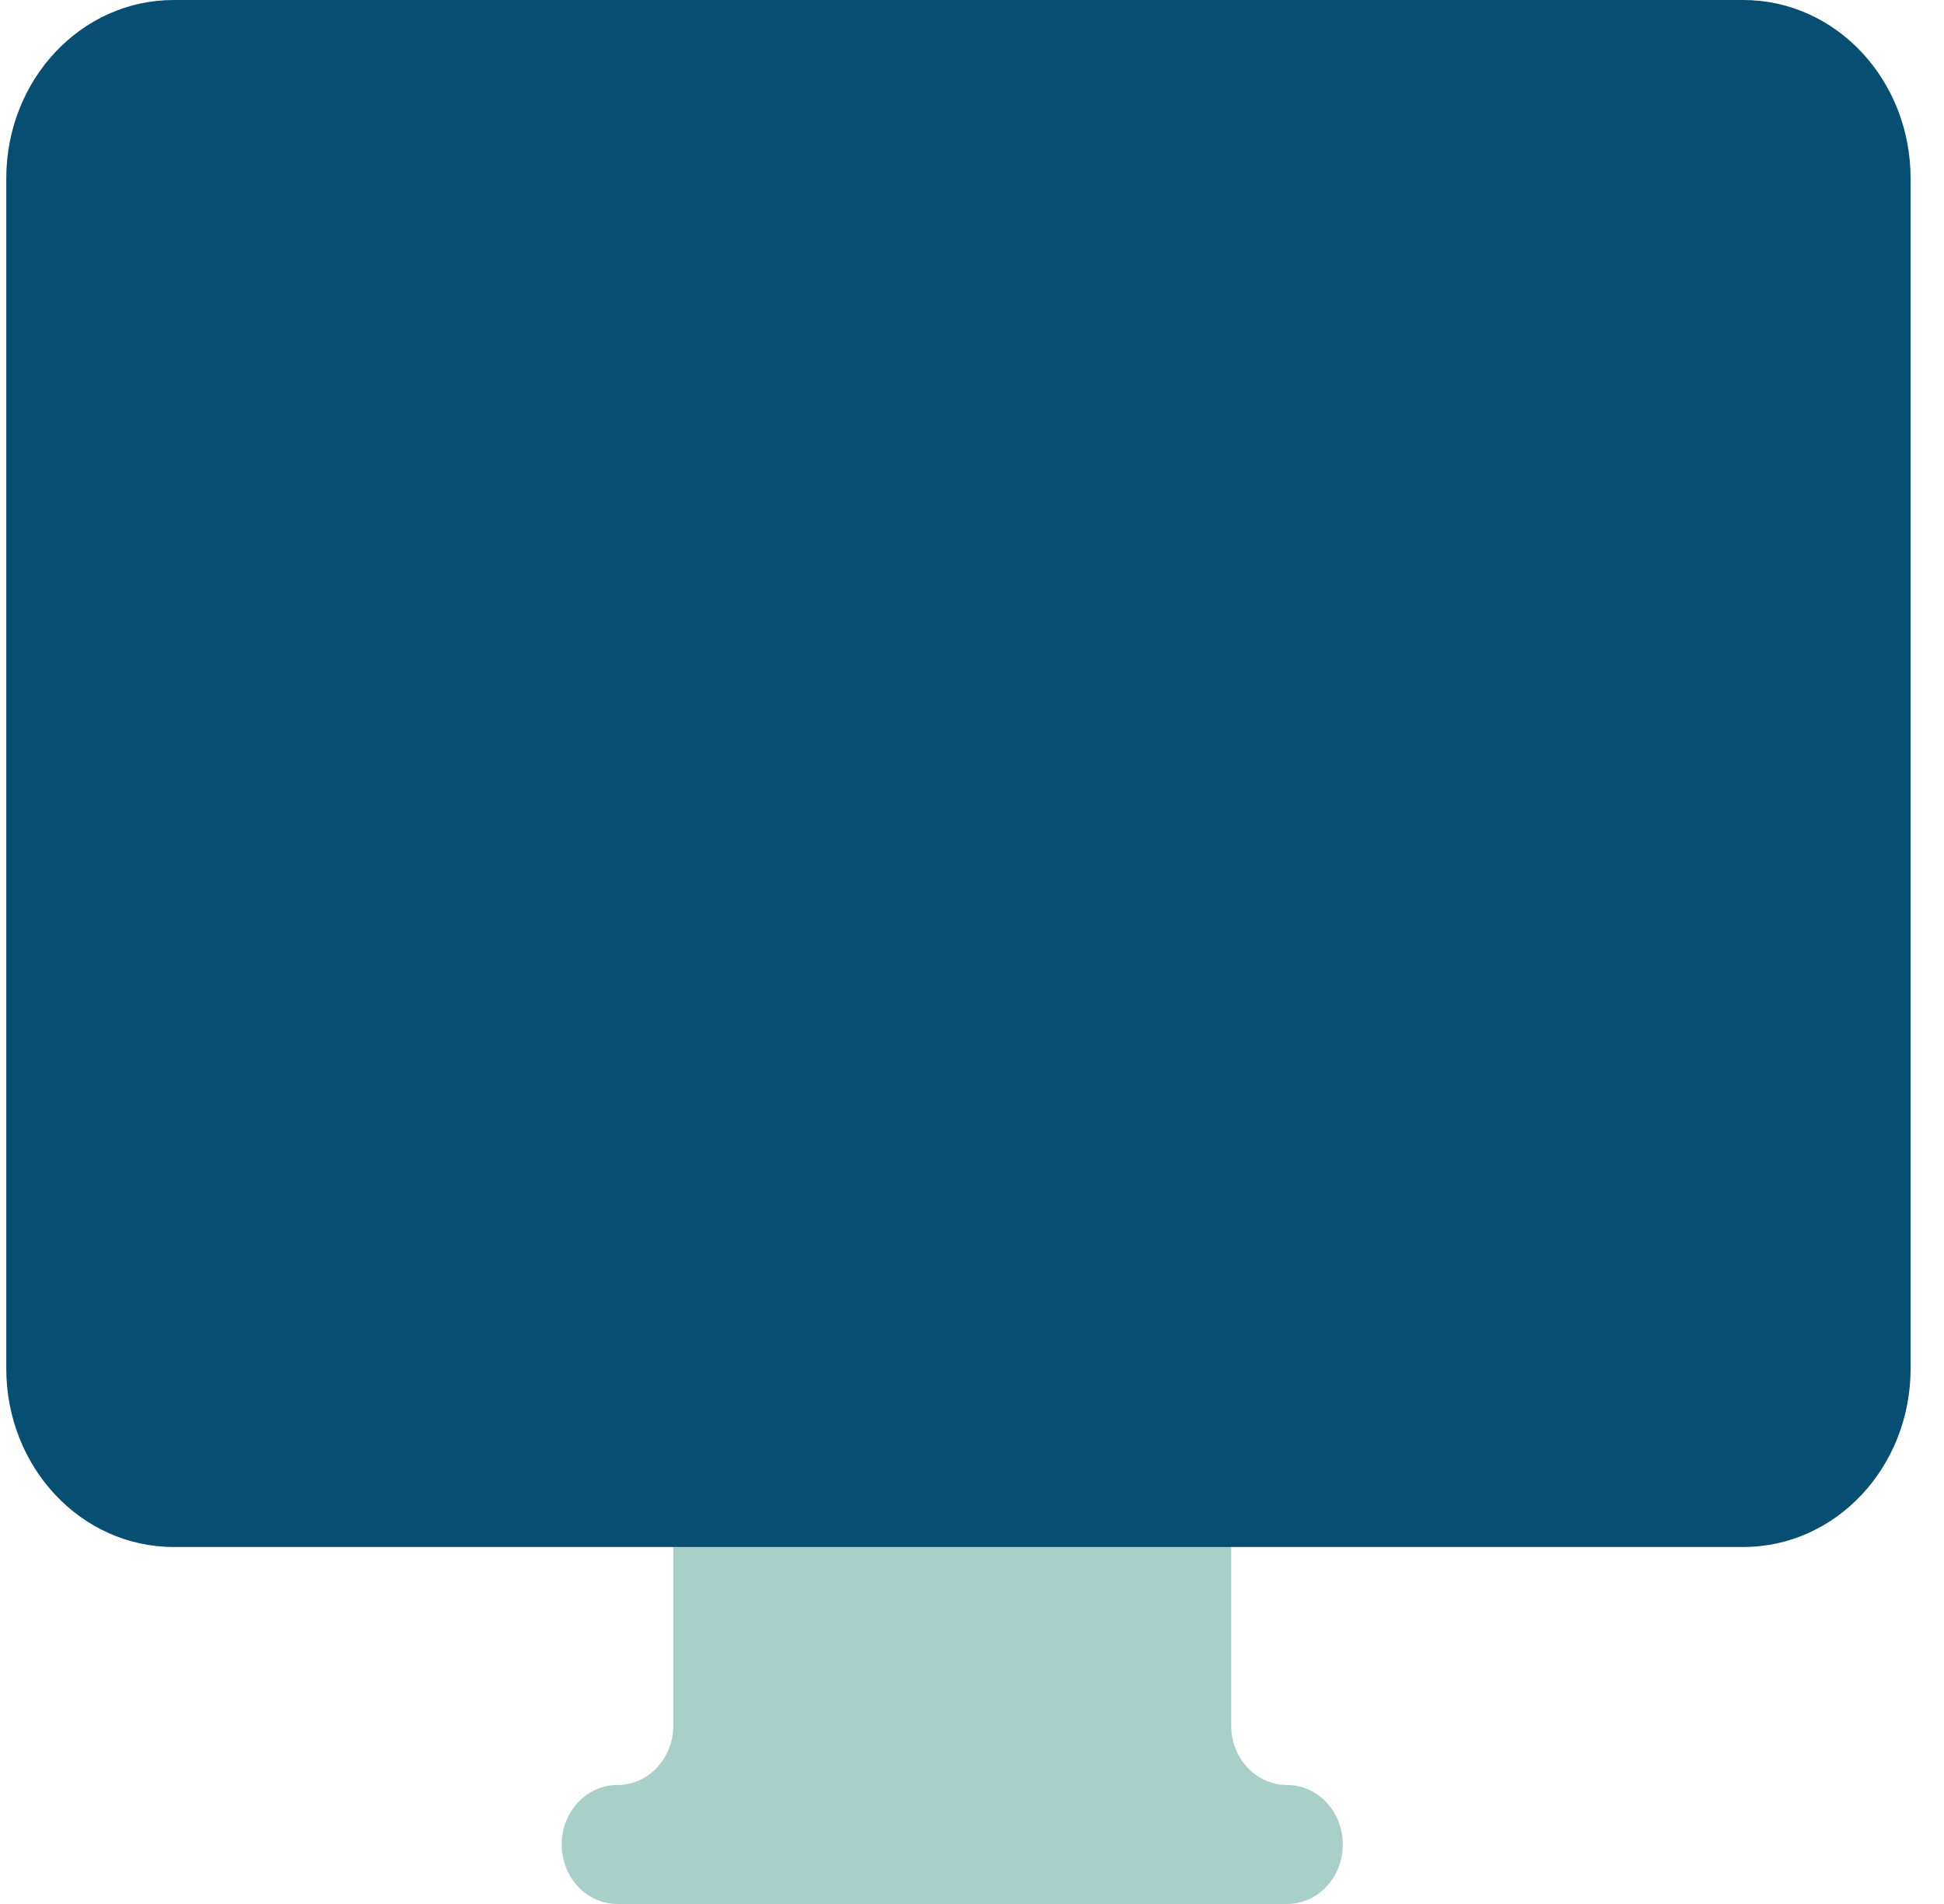
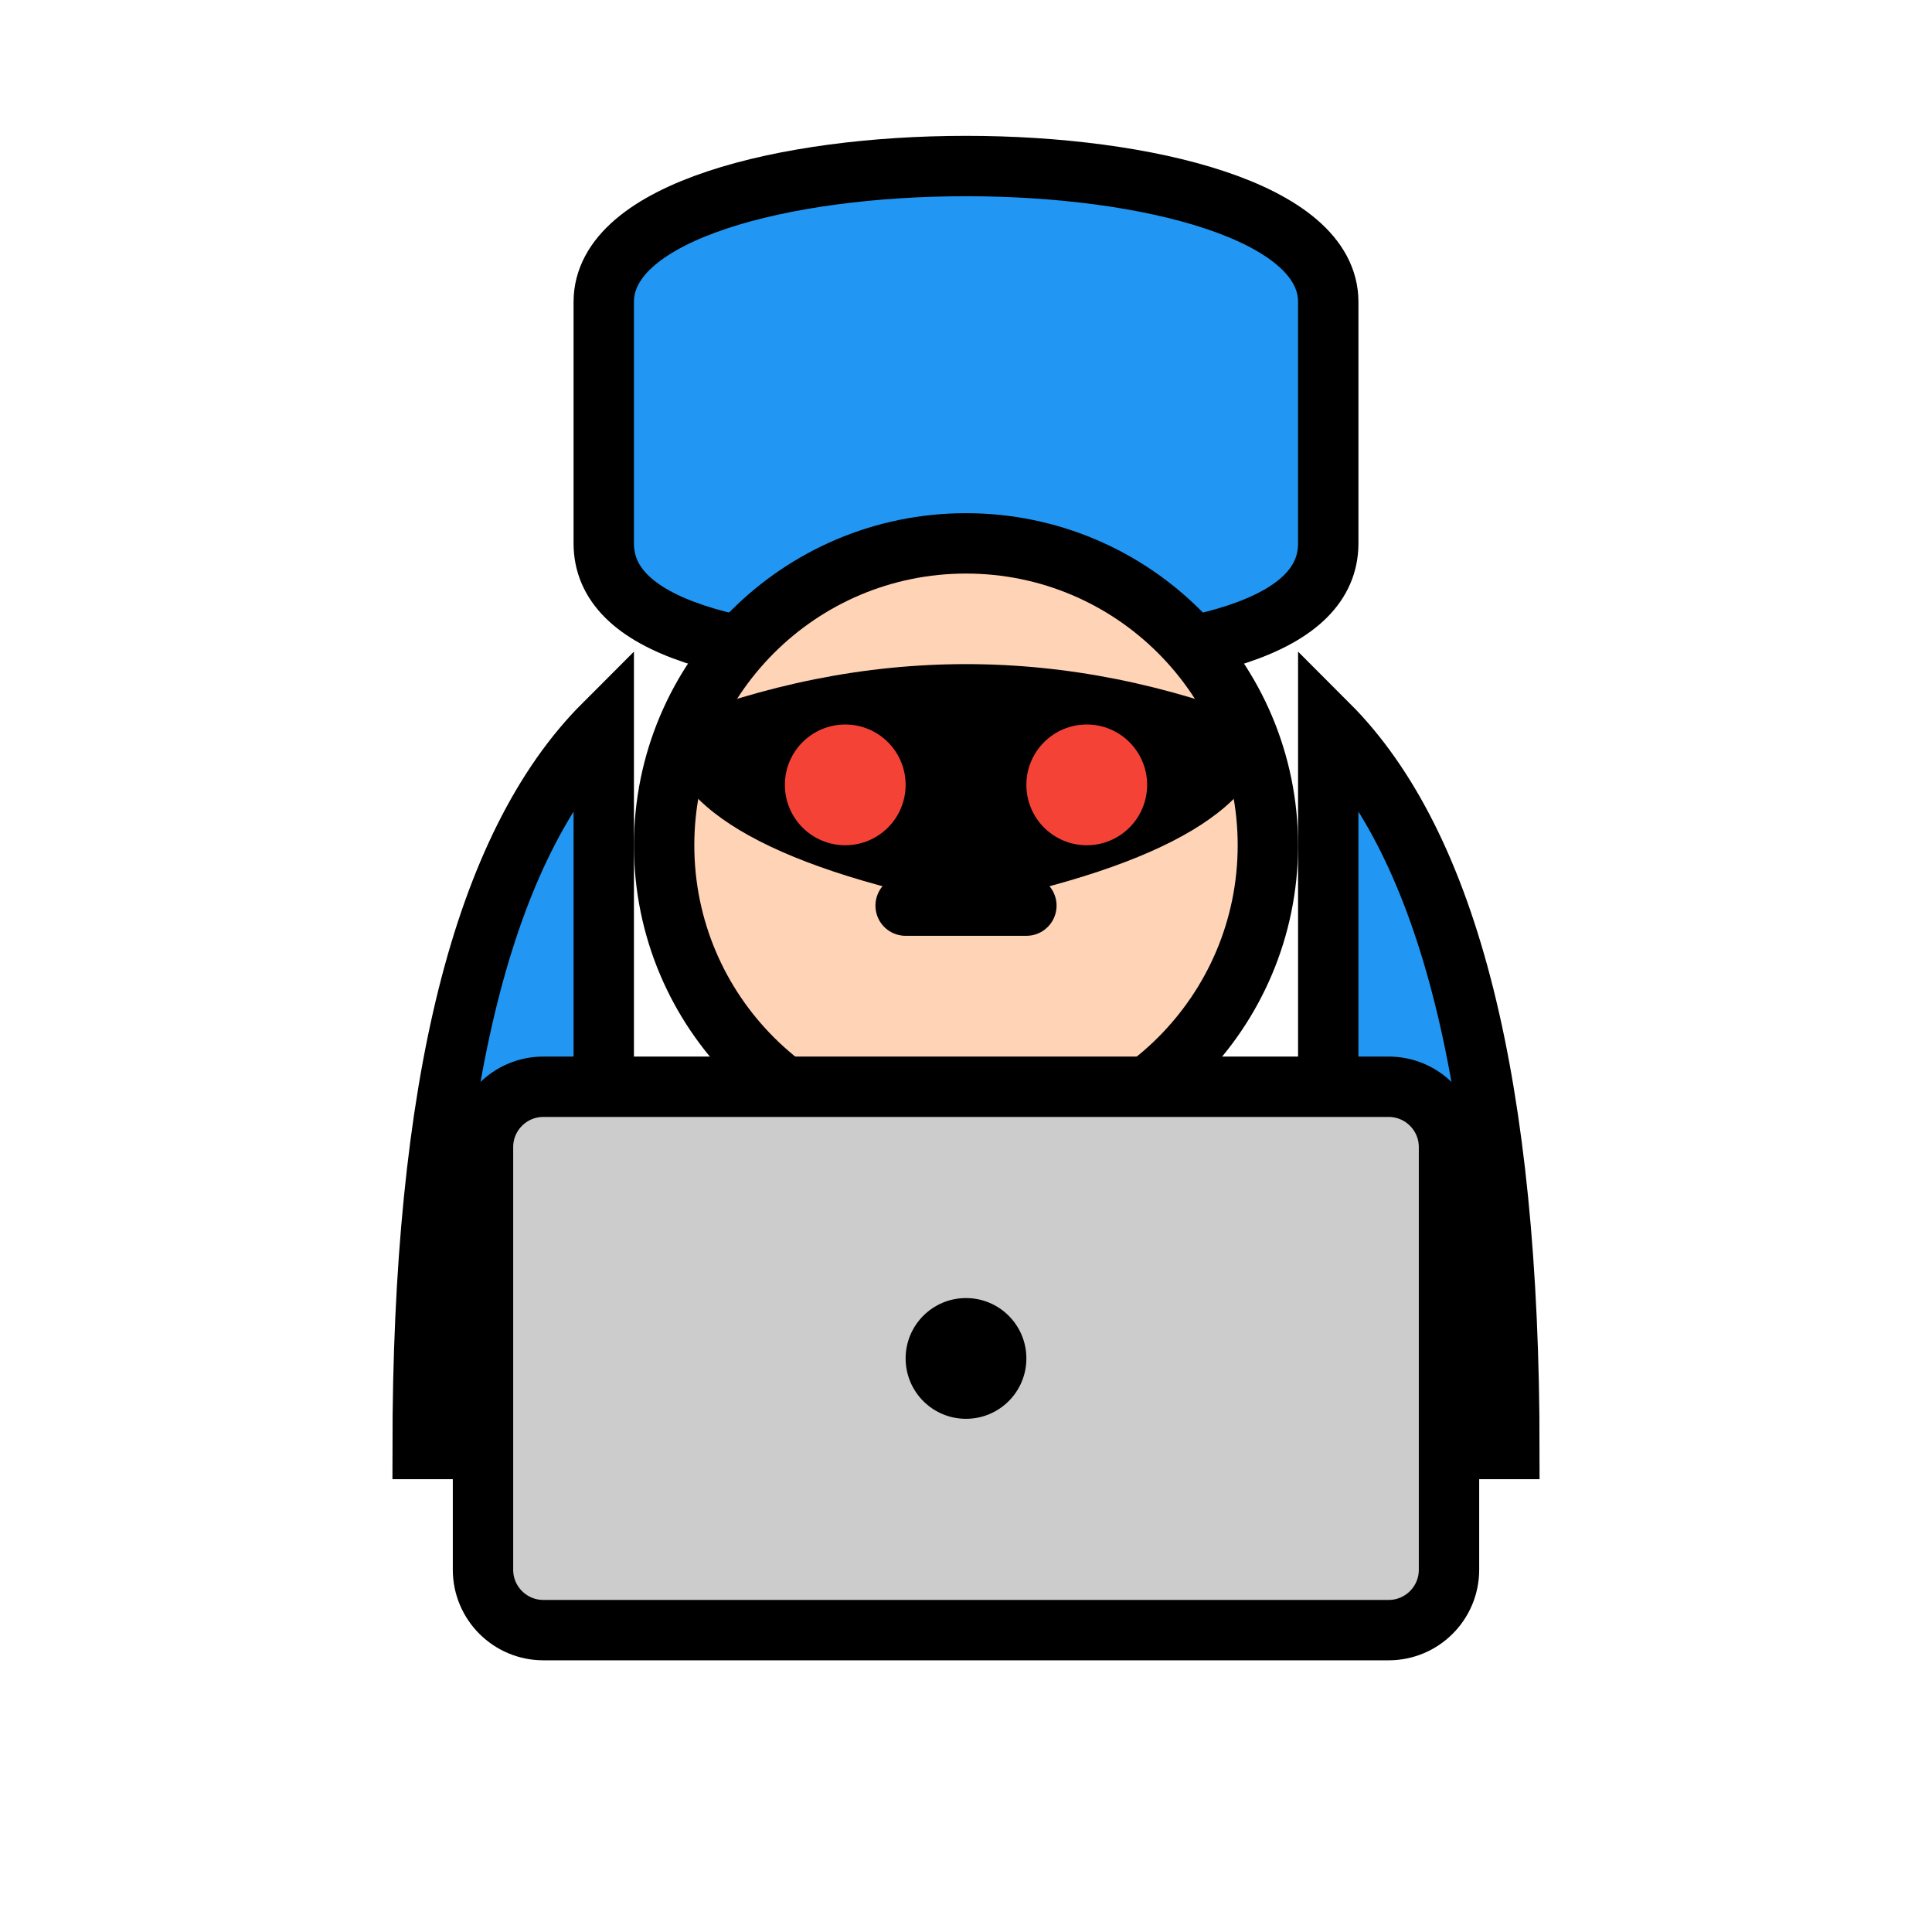
- <svg xmlns="http://www.w3.org/2000/svg" width="49" height="48" viewBox="0 0 49 48" fill="none">
-   <path d="M32.44 45C31.661 45 31.033 44.33 31.033 43.5V37.5C31.033 36.67 30.405 36 29.627 36H18.377C17.599 36 16.971 36.67 16.971 37.5V43.5C16.971 44.33 16.343 45 15.565 45C14.786 45 14.158 45.67 14.158 46.5C14.158 47.33 14.786 48 15.565 48H32.44C33.218 48 33.846 47.33 33.846 46.5C33.846 45.67 33.218 45 32.44 45Z" fill="#A8D0C8" />
-   <path d="M43.94 0H4.377C2.043 0 0.158 2.01 0.158 4.5V34.5C0.158 36.99 2.043 39 4.377 39H43.94C46.274 39 48.158 36.99 48.158 34.5V4.5C48.158 2.01 46.274 0 43.94 0Z" fill="#064E72" />
+ <svg xmlns="http://www.w3.org/2000/svg" width="200" height="200" viewBox="0 0 64 64">
+   <path d="M20 10 C20 4, 44 4, 44 10 L44 18 Q44 22, 32 22 Q20 22, 20 18 Z" fill="#2196F3" stroke="#000" stroke-width="2" />
+   <circle cx="32" cy="28" r="10" fill="#FFD3B6" stroke="#000" stroke-width="2" />
+   <path d="M22 24 Q32 20 42 24 Q42 28 32 30 Q22 28 22 24 Z" fill="#000" />
+   <circle cx="28" cy="26" r="2" fill="#F44336" />
+   <circle cx="36" cy="26" r="2" fill="#F44336" />
+   <path d="M30 30 L34 30" stroke="#000" stroke-width="2" stroke-linecap="round" />
+   <path d="M14 48 Q14 30, 20 24 L20 48 Z" fill="#2196F3" stroke="#000" stroke-width="2" />
+   <path d="M50 48 Q50 30, 44 24 L44 48 Z" fill="#2196F3" stroke="#000" stroke-width="2" />
+   <rect x="16" y="36" width="32" height="18" rx="2" ry="2" fill="#ccc" stroke="#000" stroke-width="2" />
+   <circle cx="32" cy="45" r="2" fill="#000" />
</svg>
